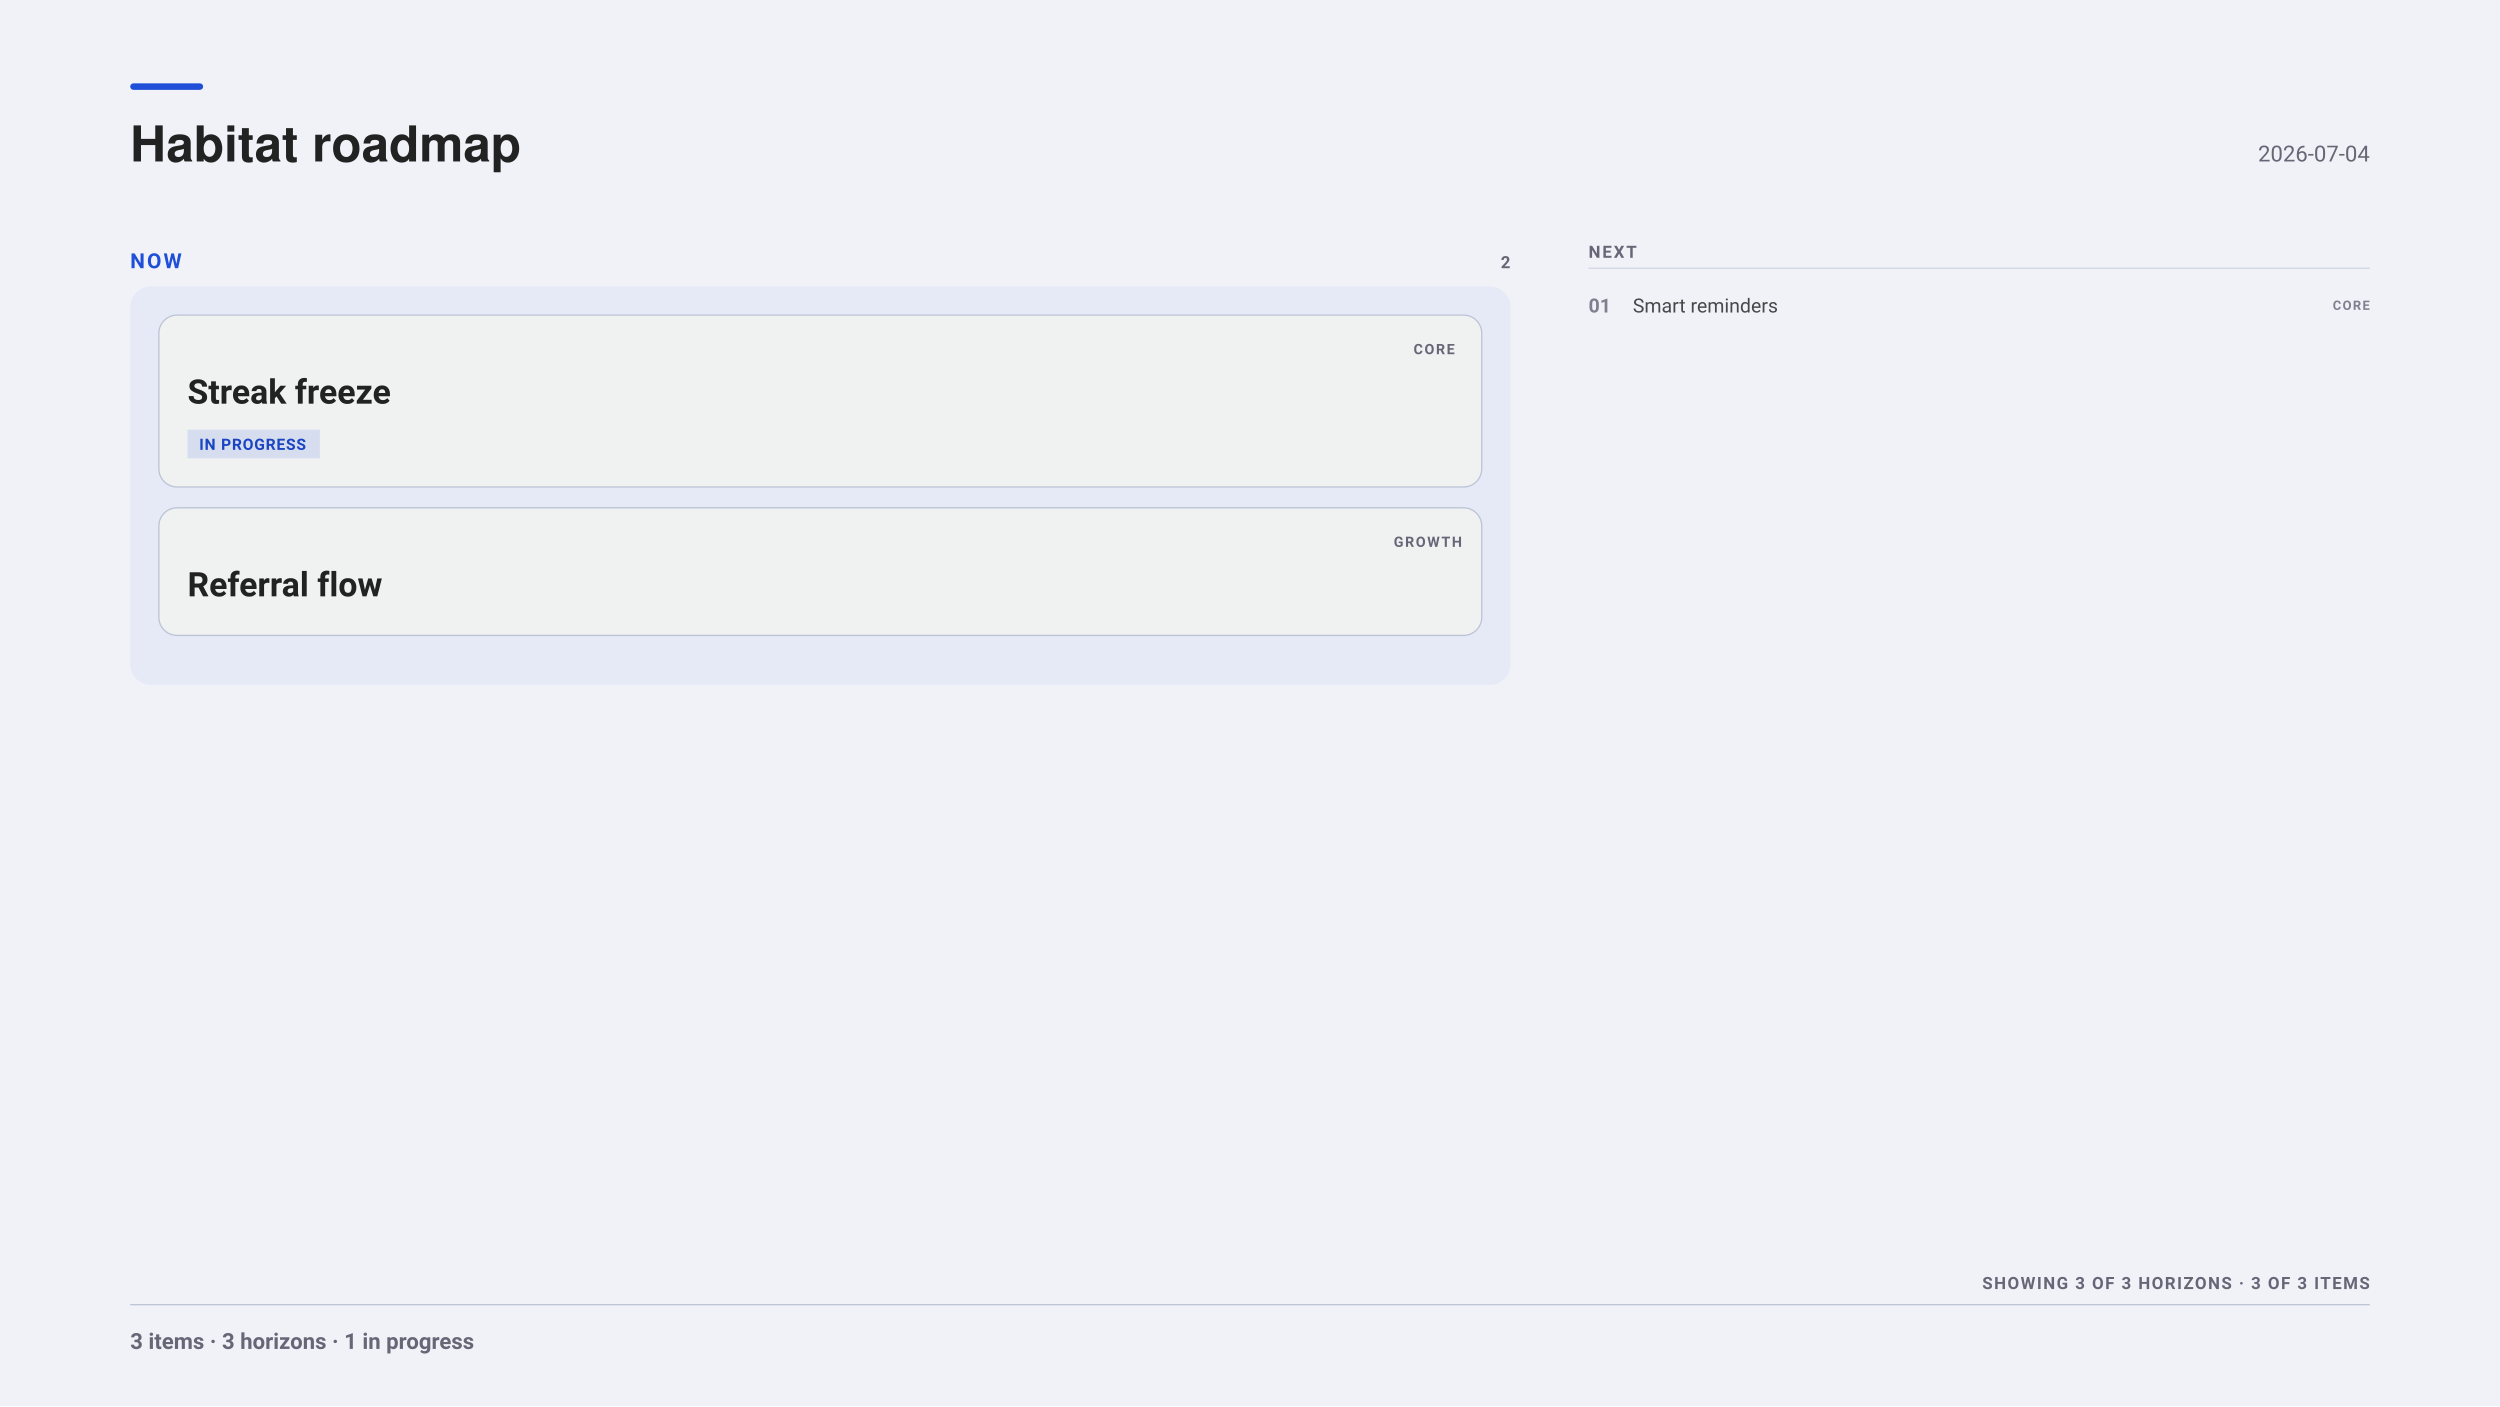
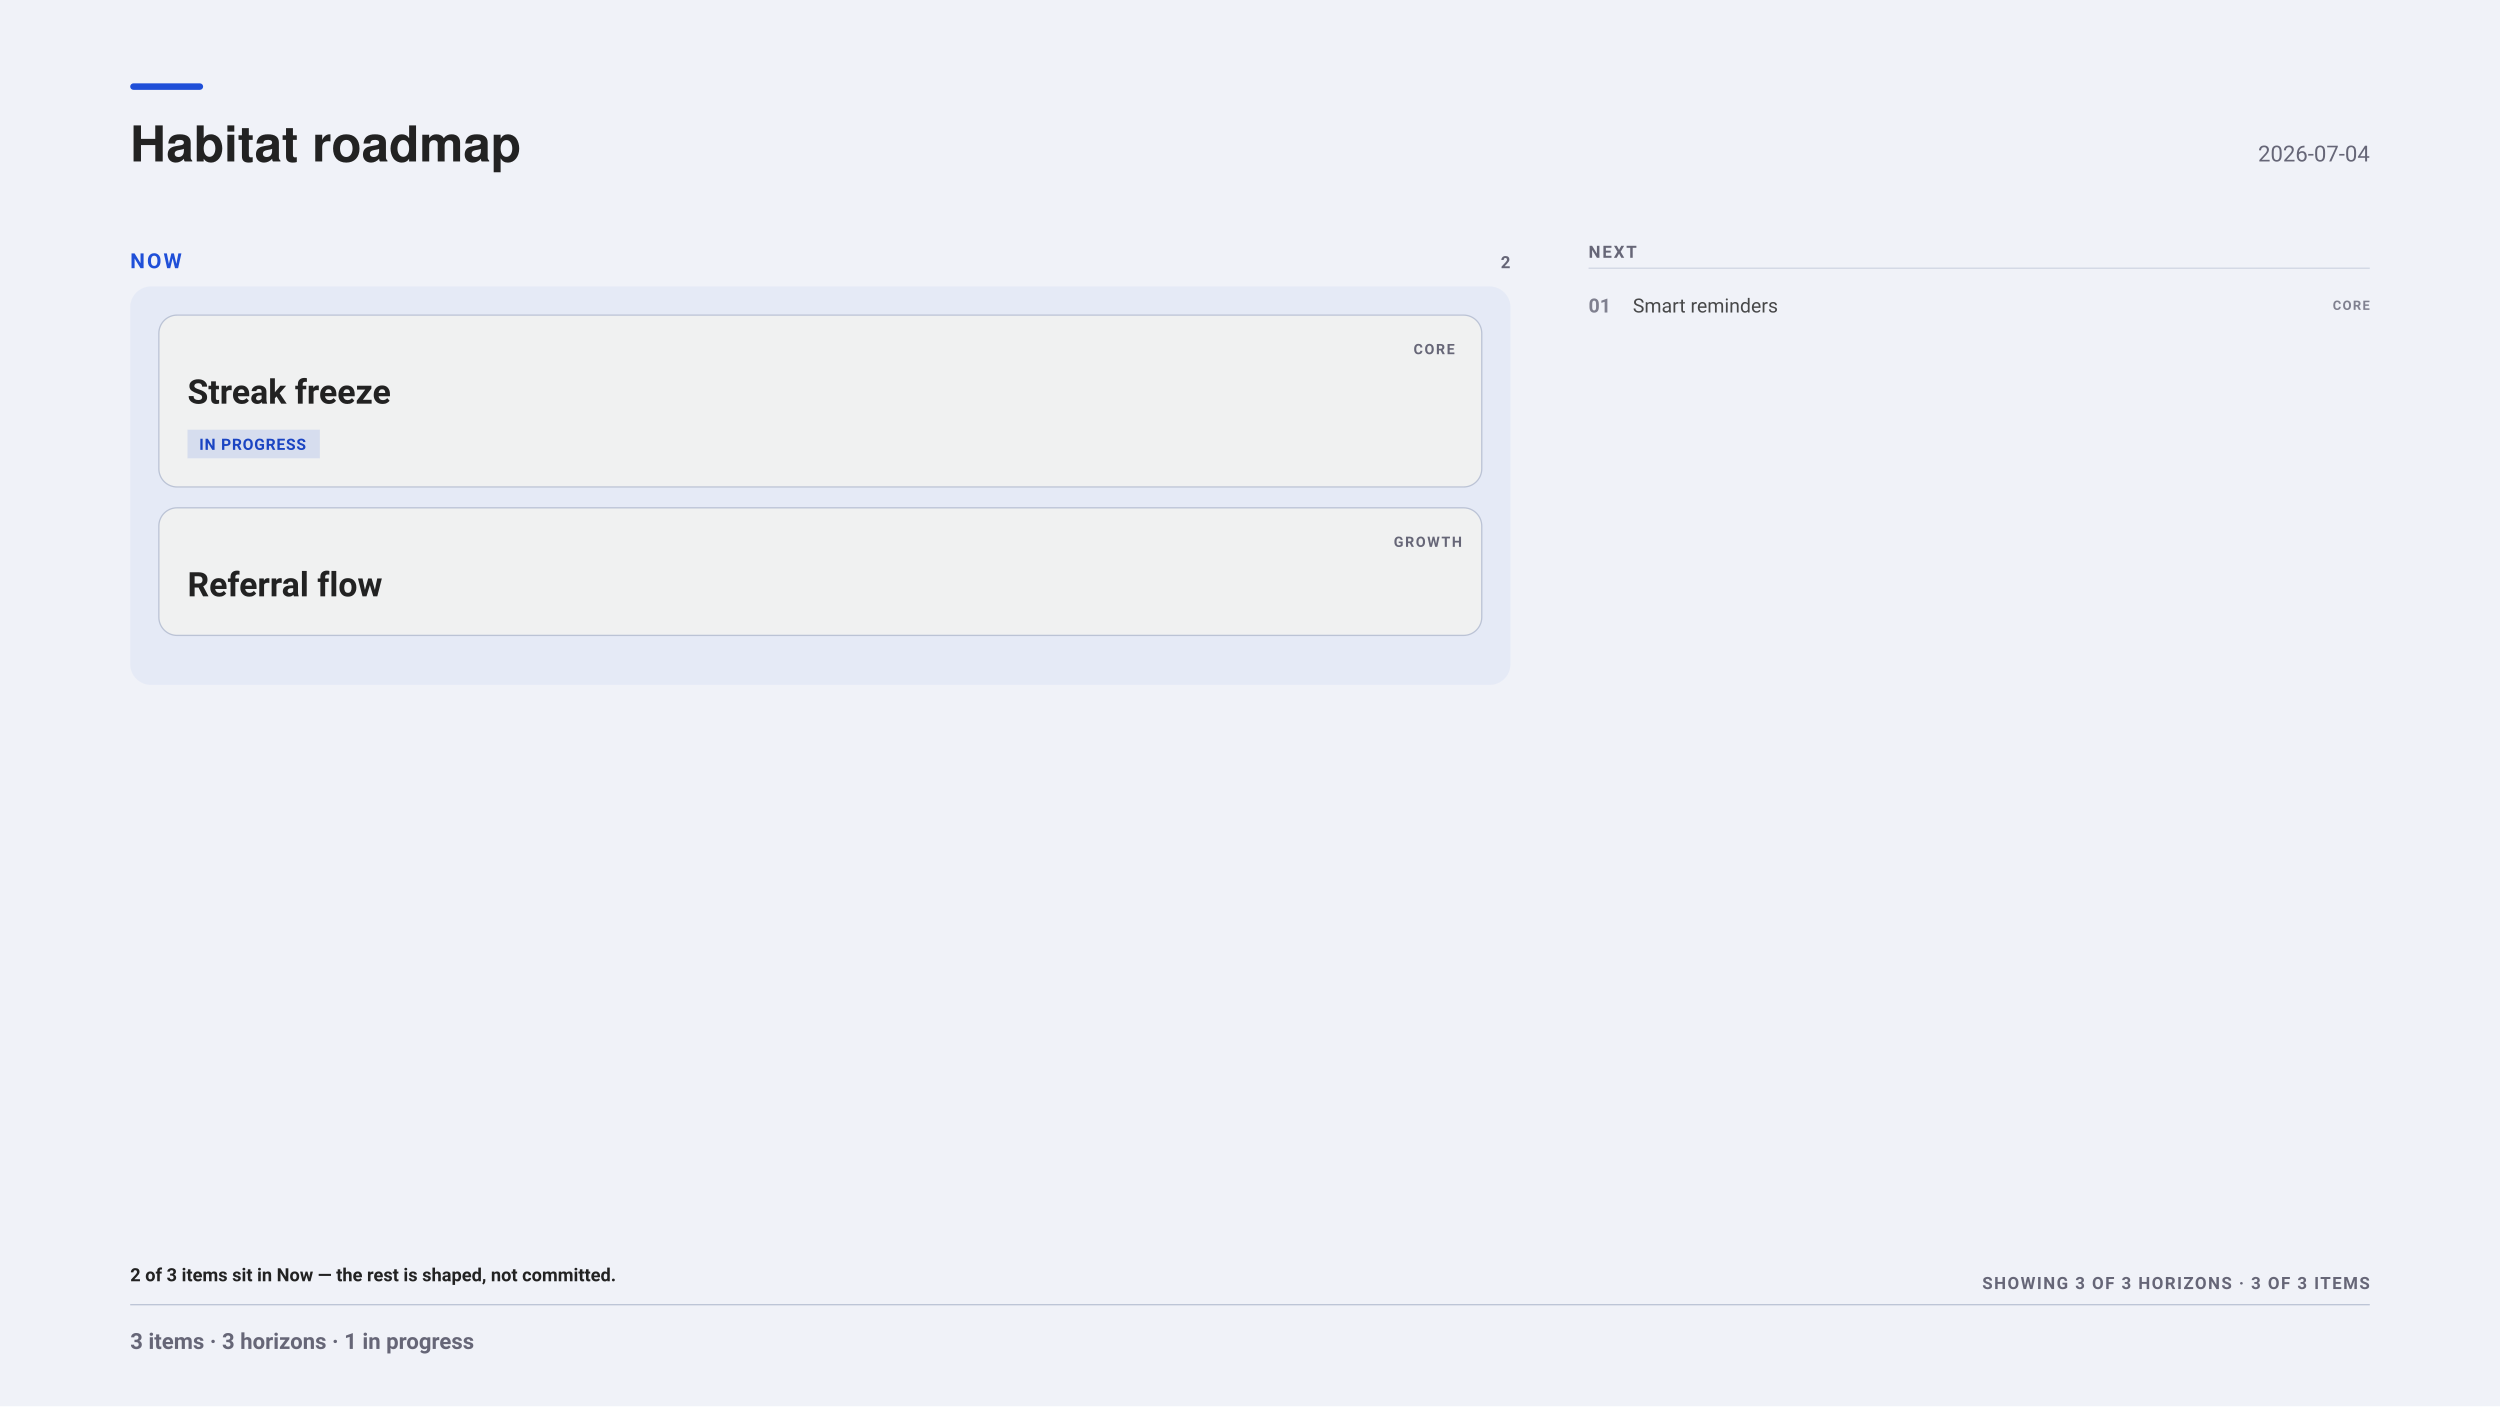
<svg xmlns="http://www.w3.org/2000/svg" width="1920" height="1080" viewBox="0 0 1920 1080" font-family="-apple-system, BlinkMacSystemFont, &quot;Segoe UI&quot;, Roboto, sans-serif">
  <rect x="0" y="0" width="1920" height="1080" fill="#f0f2f8" />
  <rect x="100" y="64" width="56" height="5" fill="#1F4FD8" rx="2.5" />
  <g font-family="&quot;Helvetica Neue&quot;, Helvetica, &quot;Segoe UI&quot;, Roboto, sans-serif">
    <text x="100" y="124" font-size="38" font-weight="700" fill="#222">Habitat roadmap</text>
  </g>
  <text x="1820" y="124" font-size="17" text-anchor="end" fill="#667">2026-07-04</text>
  <text x="100" y="206" font-size="16" font-weight="700" letter-spacing="1.6" fill="#1F4FD8">NOW</text>
  <text x="1160" y="206" font-size="13" font-weight="700" letter-spacing="1" text-anchor="end" fill="#667">2</text>
  <rect x="100" y="220" width="1060" height="306" fill="#1F4FD80D" rx="16" />
  <rect x="122" y="242" width="1016" height="132" fill="#f0f1f1" rx="14" stroke="#bbc3d5" stroke-width="1" />
  <text x="1085.6" y="272" font-size="11" font-weight="700" letter-spacing="1.2" fill="#667">CORE</text>
  <text x="144" y="310" font-size="26" font-weight="700" fill="#222">Streak freeze</text>
  <rect x="144" y="330" width="101.6" height="22" fill="#1F4FD81F" rx="0" />
  <text x="153" y="345.5" font-size="12" font-weight="600" letter-spacing="0.6" fill="#1A44C2">IN PROGRESS</text>
  <rect x="122" y="390" width="1016" height="98" fill="#f0f1f1" rx="14" stroke="#bbc3d5" stroke-width="1" />
  <text x="1070.4" y="420" font-size="11" font-weight="700" letter-spacing="1.2" fill="#667">GROWTH</text>
  <text x="144" y="458" font-size="26" font-weight="700" fill="#222">Referral flow</text>
  <text x="1220" y="198" font-size="13" font-weight="700" letter-spacing="1.4" fill="#667">NEXT</text>
  <line x1="1220" y1="206" x2="1820" y2="206" stroke="#bbc3d5" stroke-width="1" opacity="0.6" />
  <g opacity="0.82">
    <text x="1220" y="240" font-size="15" font-weight="700" fill="#667">01</text>
    <text x="1254" y="240" font-size="15" fill="#222">Smart reminders</text>
    <text x="1820" y="238" font-size="10" font-weight="700" letter-spacing="1" text-anchor="end" fill="#667">CORE</text>
  </g>
+   <text x="100" y="984" font-size="14" font-weight="600" fill="#222">2 of 3 items sit in Now — the rest is shaped, not committed.</text>
  <text x="1820" y="990" font-size="13" font-weight="700" letter-spacing="1.1" text-anchor="end" fill="#667">SHOWING 3 OF 3 HORIZONS · 3 OF 3 ITEMS</text>
  <line x1="100" y1="1002" x2="1820" y2="1002" stroke="#bbc3d5" stroke-width="1" opacity="1" />
  <text x="100" y="1036" font-size="17" font-weight="600" fill="#667">3 items · 3 horizons · 1 in progress</text>
</svg>
